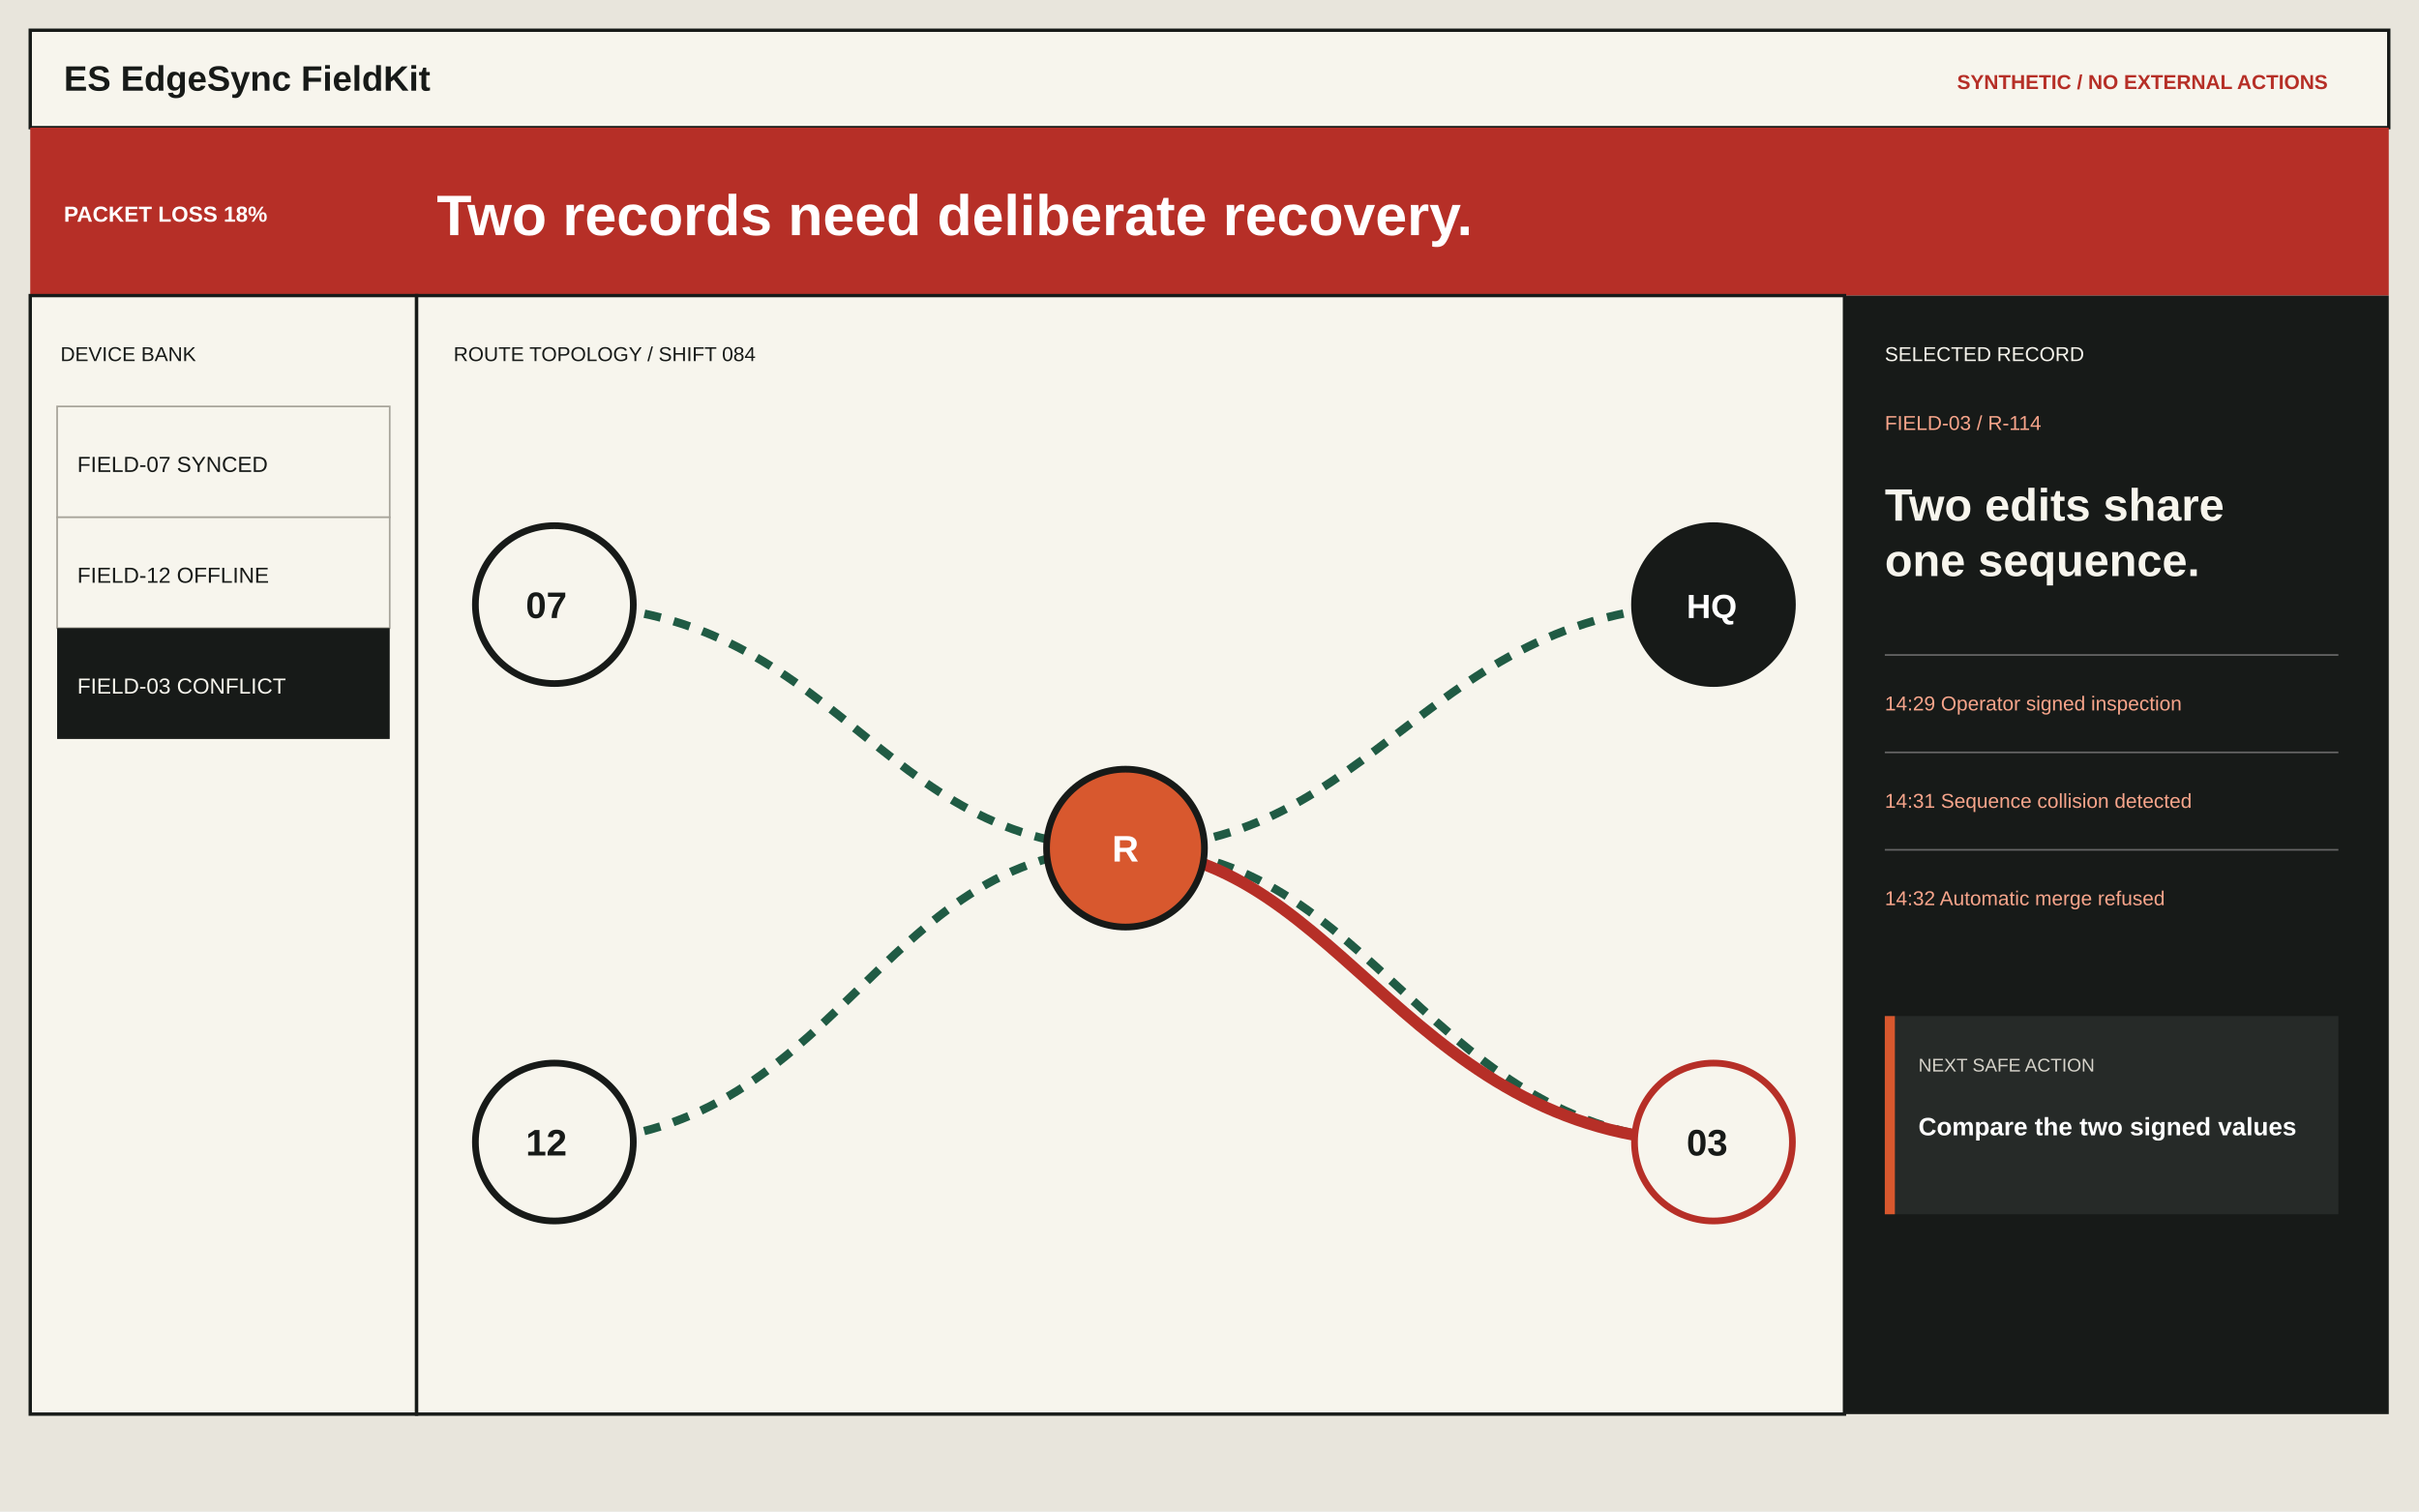
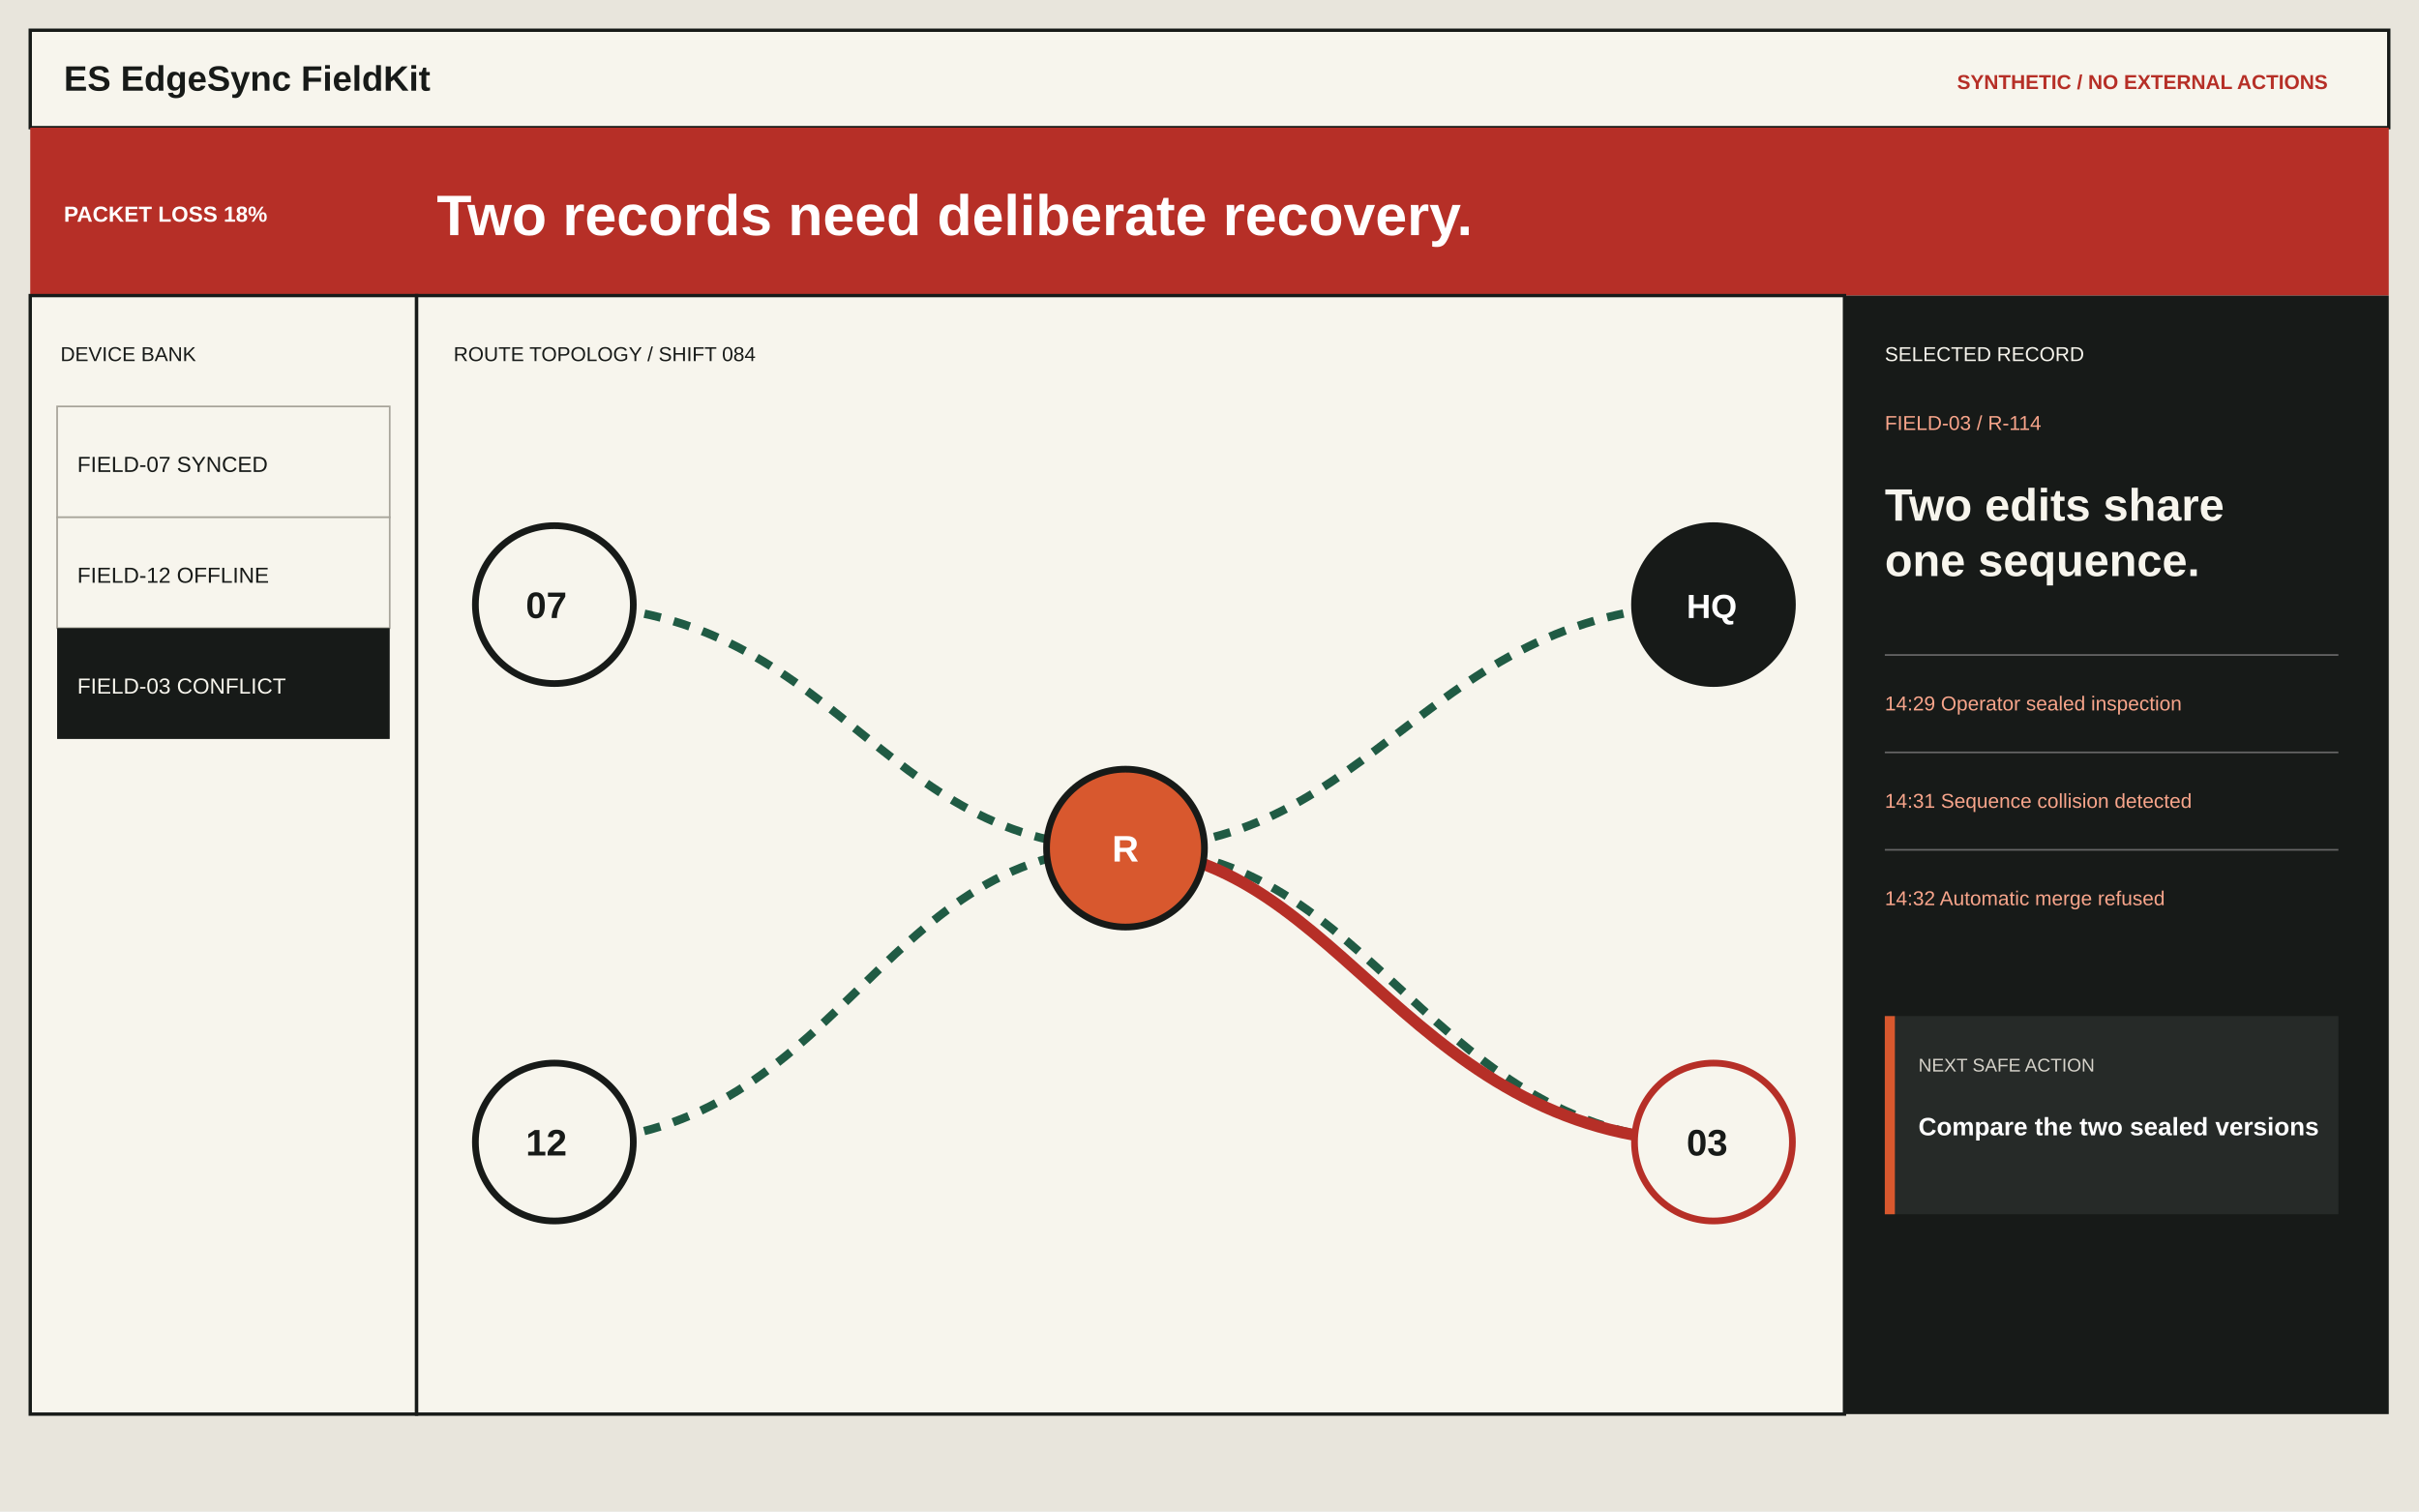
<svg xmlns="http://www.w3.org/2000/svg" width="1440" height="900">
  <rect width="1440" height="900" fill="#e8e5dc" />
  <rect x="18" y="18" width="1404" height="58" fill="#f7f5ed" stroke="#171a18" stroke-width="2" />
  <text x="38" y="54" fill="#171a18" font-family="Arial" font-size="21" font-weight="700">ES  EdgeSync FieldKit</text>
  <text x="1165" y="53" fill="#b62f27" font-family="Arial" font-size="12" font-weight="700">SYNTHETIC / NO EXTERNAL ACTIONS</text>
  <rect x="18" y="76" width="1404" height="100" fill="#b62f27" />
  <text x="38" y="132" fill="#fff" font-family="Arial" font-size="13" font-weight="700">PACKET LOSS 18%</text>
  <text x="260" y="140" fill="#fff" font-family="Arial" font-size="34" font-weight="700">Two records need deliberate recovery.</text>
  <rect x="18" y="176" width="230" height="666" fill="#f7f5ed" stroke="#171a18" stroke-width="2" />
  <text x="36" y="215" fill="#171a18" font-family="Arial" font-size="12">DEVICE BANK</text>
  <rect x="34" y="242" width="198" height="66" fill="#f7f5ed" stroke="#a7a49a" />
  <rect x="34" y="308" width="198" height="66" fill="#f7f5ed" stroke="#a7a49a" />
  <rect x="34" y="374" width="198" height="66" fill="#171a18" />
  <text x="46" y="281" fill="#171a18" font-family="Arial" font-size="13">FIELD-07       SYNCED</text>
  <text x="46" y="347" fill="#171a18" font-family="Arial" font-size="13">FIELD-12       OFFLINE</text>
  <text x="46" y="413" fill="#f7f5ed" font-family="Arial" font-size="13">FIELD-03       CONFLICT</text>
  <rect x="248" y="176" width="850" height="666" fill="#f7f5ed" stroke="#171a18" stroke-width="2" />
  <text x="270" y="215" fill="#171a18" font-family="Arial" font-size="12">ROUTE TOPOLOGY / SHIFT 084</text>
  <path d="M330 360C500 360 520 505 670 505S850 360 1020 360" fill="none" stroke="#205b44" stroke-width="5" stroke-dasharray="10 8" />
  <path d="M330 680C500 680 520 505 670 505S850 680 1020 680" fill="none" stroke="#205b44" stroke-width="5" stroke-dasharray="10 8" />
  <path d="M670 505C800 510 840 680 1020 680" fill="none" stroke="#b62f27" stroke-width="7" />
  <g fill="#f7f5ed" stroke="#171a18" stroke-width="4">
    <circle cx="330" cy="360" r="47" />
    <circle cx="330" cy="680" r="47" />
    <circle cx="670" cy="505" r="47" fill="#d8582e" />
    <circle cx="1020" cy="360" r="47" fill="#171a18" />
    <circle cx="1020" cy="680" r="47" stroke="#b62f27" />
  </g>
  <text x="313" y="368" fill="#171a18" font-family="Arial" font-size="22" font-weight="700">07</text>
  <text x="313" y="688" fill="#171a18" font-family="Arial" font-size="22" font-weight="700">12</text>
  <text x="662" y="513" fill="#fff" font-family="Arial" font-size="22" font-weight="700">R</text>
  <text x="1004" y="368" fill="#fff" font-family="Arial" font-size="20" font-weight="700">HQ</text>
  <text x="1004" y="688" fill="#171a18" font-family="Arial" font-size="22" font-weight="700">03</text>
  <rect x="1098" y="176" width="324" height="666" fill="#171a18" />
  <text x="1122" y="215" fill="#f7f5ed" font-family="Arial" font-size="12">SELECTED RECORD</text>
  <text x="1122" y="256" fill="#f8a58b" font-family="Arial" font-size="12">FIELD-03 / R-114</text>
  <text x="1122" y="310" fill="#f7f5ed" font-family="Arial" font-size="27" font-weight="700">Two edits share</text>
  <text x="1122" y="343" fill="#f7f5ed" font-family="Arial" font-size="27" font-weight="700">one sequence.</text>
  <path d="M1122 390h270M1122 448h270M1122 506h270" stroke="#666" />
-   <text x="1122" y="423" fill="#f8a58b" font-family="Arial" font-size="12">14:29  Operator signed inspection</text>
+   <text x="1122" y="423" fill="#f8a58b" font-family="Arial" font-size="12">14:29  Operator sealed inspection</text>
  <text x="1122" y="481" fill="#f8a58b" font-family="Arial" font-size="12">14:31  Sequence collision detected</text>
  <text x="1122" y="539" fill="#f8a58b" font-family="Arial" font-size="12">14:32  Automatic merge refused</text>
  <rect x="1122" y="605" width="270" height="118" fill="#262a28" />
  <rect x="1122" y="605" width="6" height="118" fill="#d8582e" />
  <text x="1142" y="638" fill="#d6d3ca" font-family="Arial" font-size="11">NEXT SAFE ACTION</text>
-   <text x="1142" y="676" fill="#fff" font-family="Arial" font-size="15" font-weight="700">Compare the two signed values</text>
+   <text x="1142" y="676" fill="#fff" font-family="Arial" font-size="15" font-weight="700">Compare the two sealed versions</text>
</svg>
